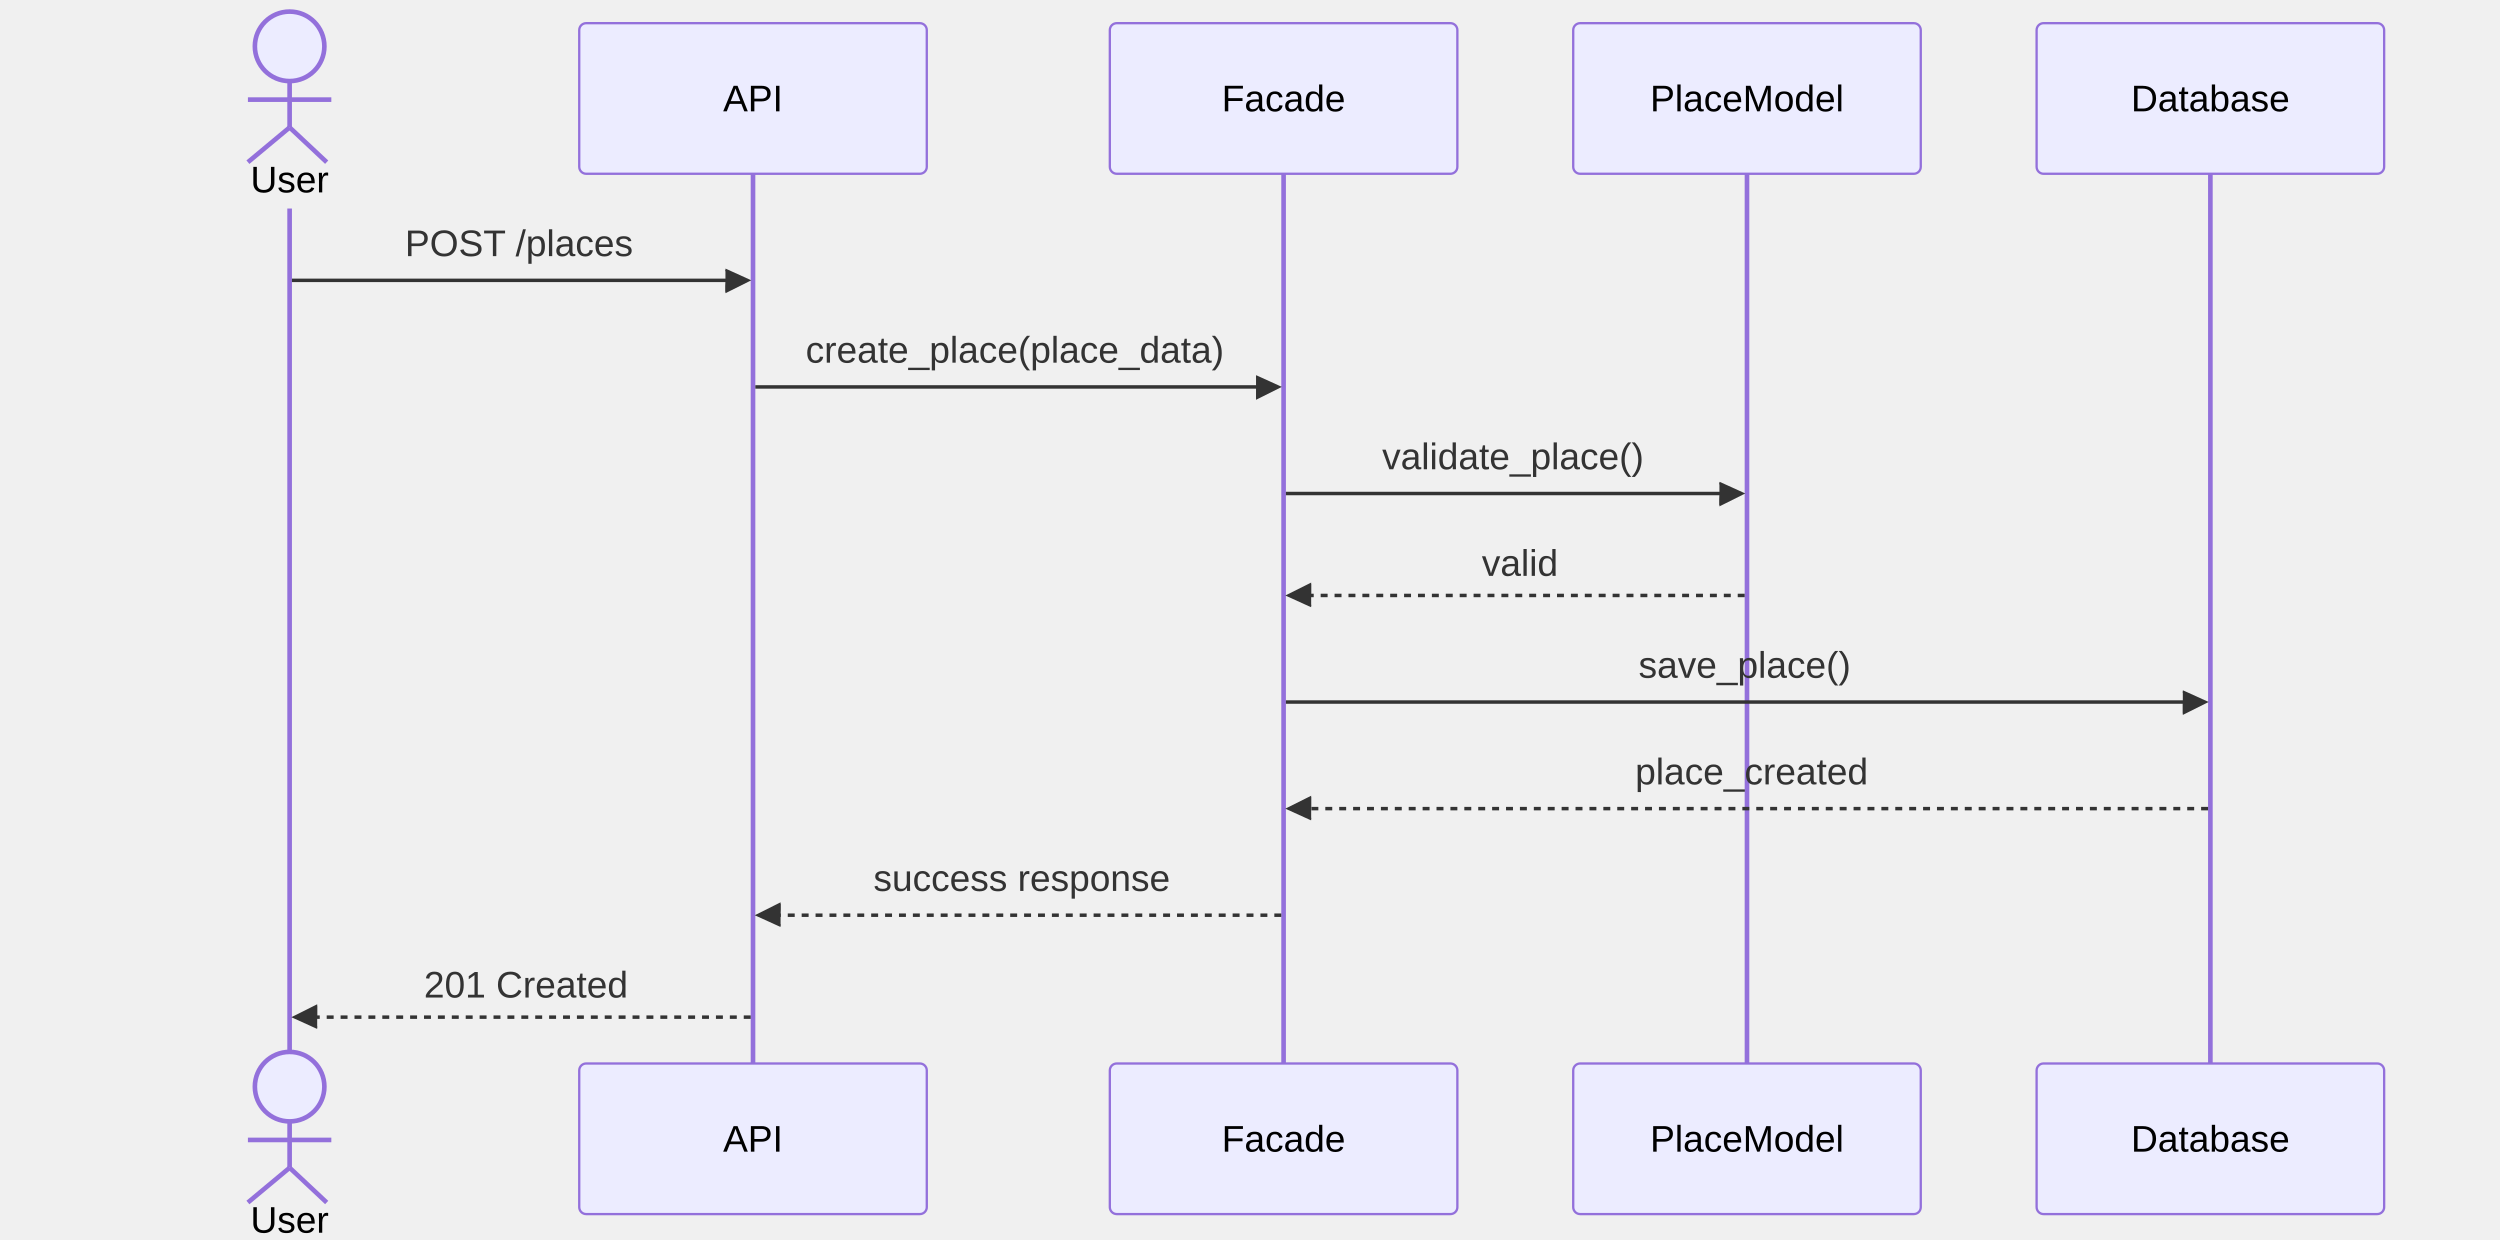
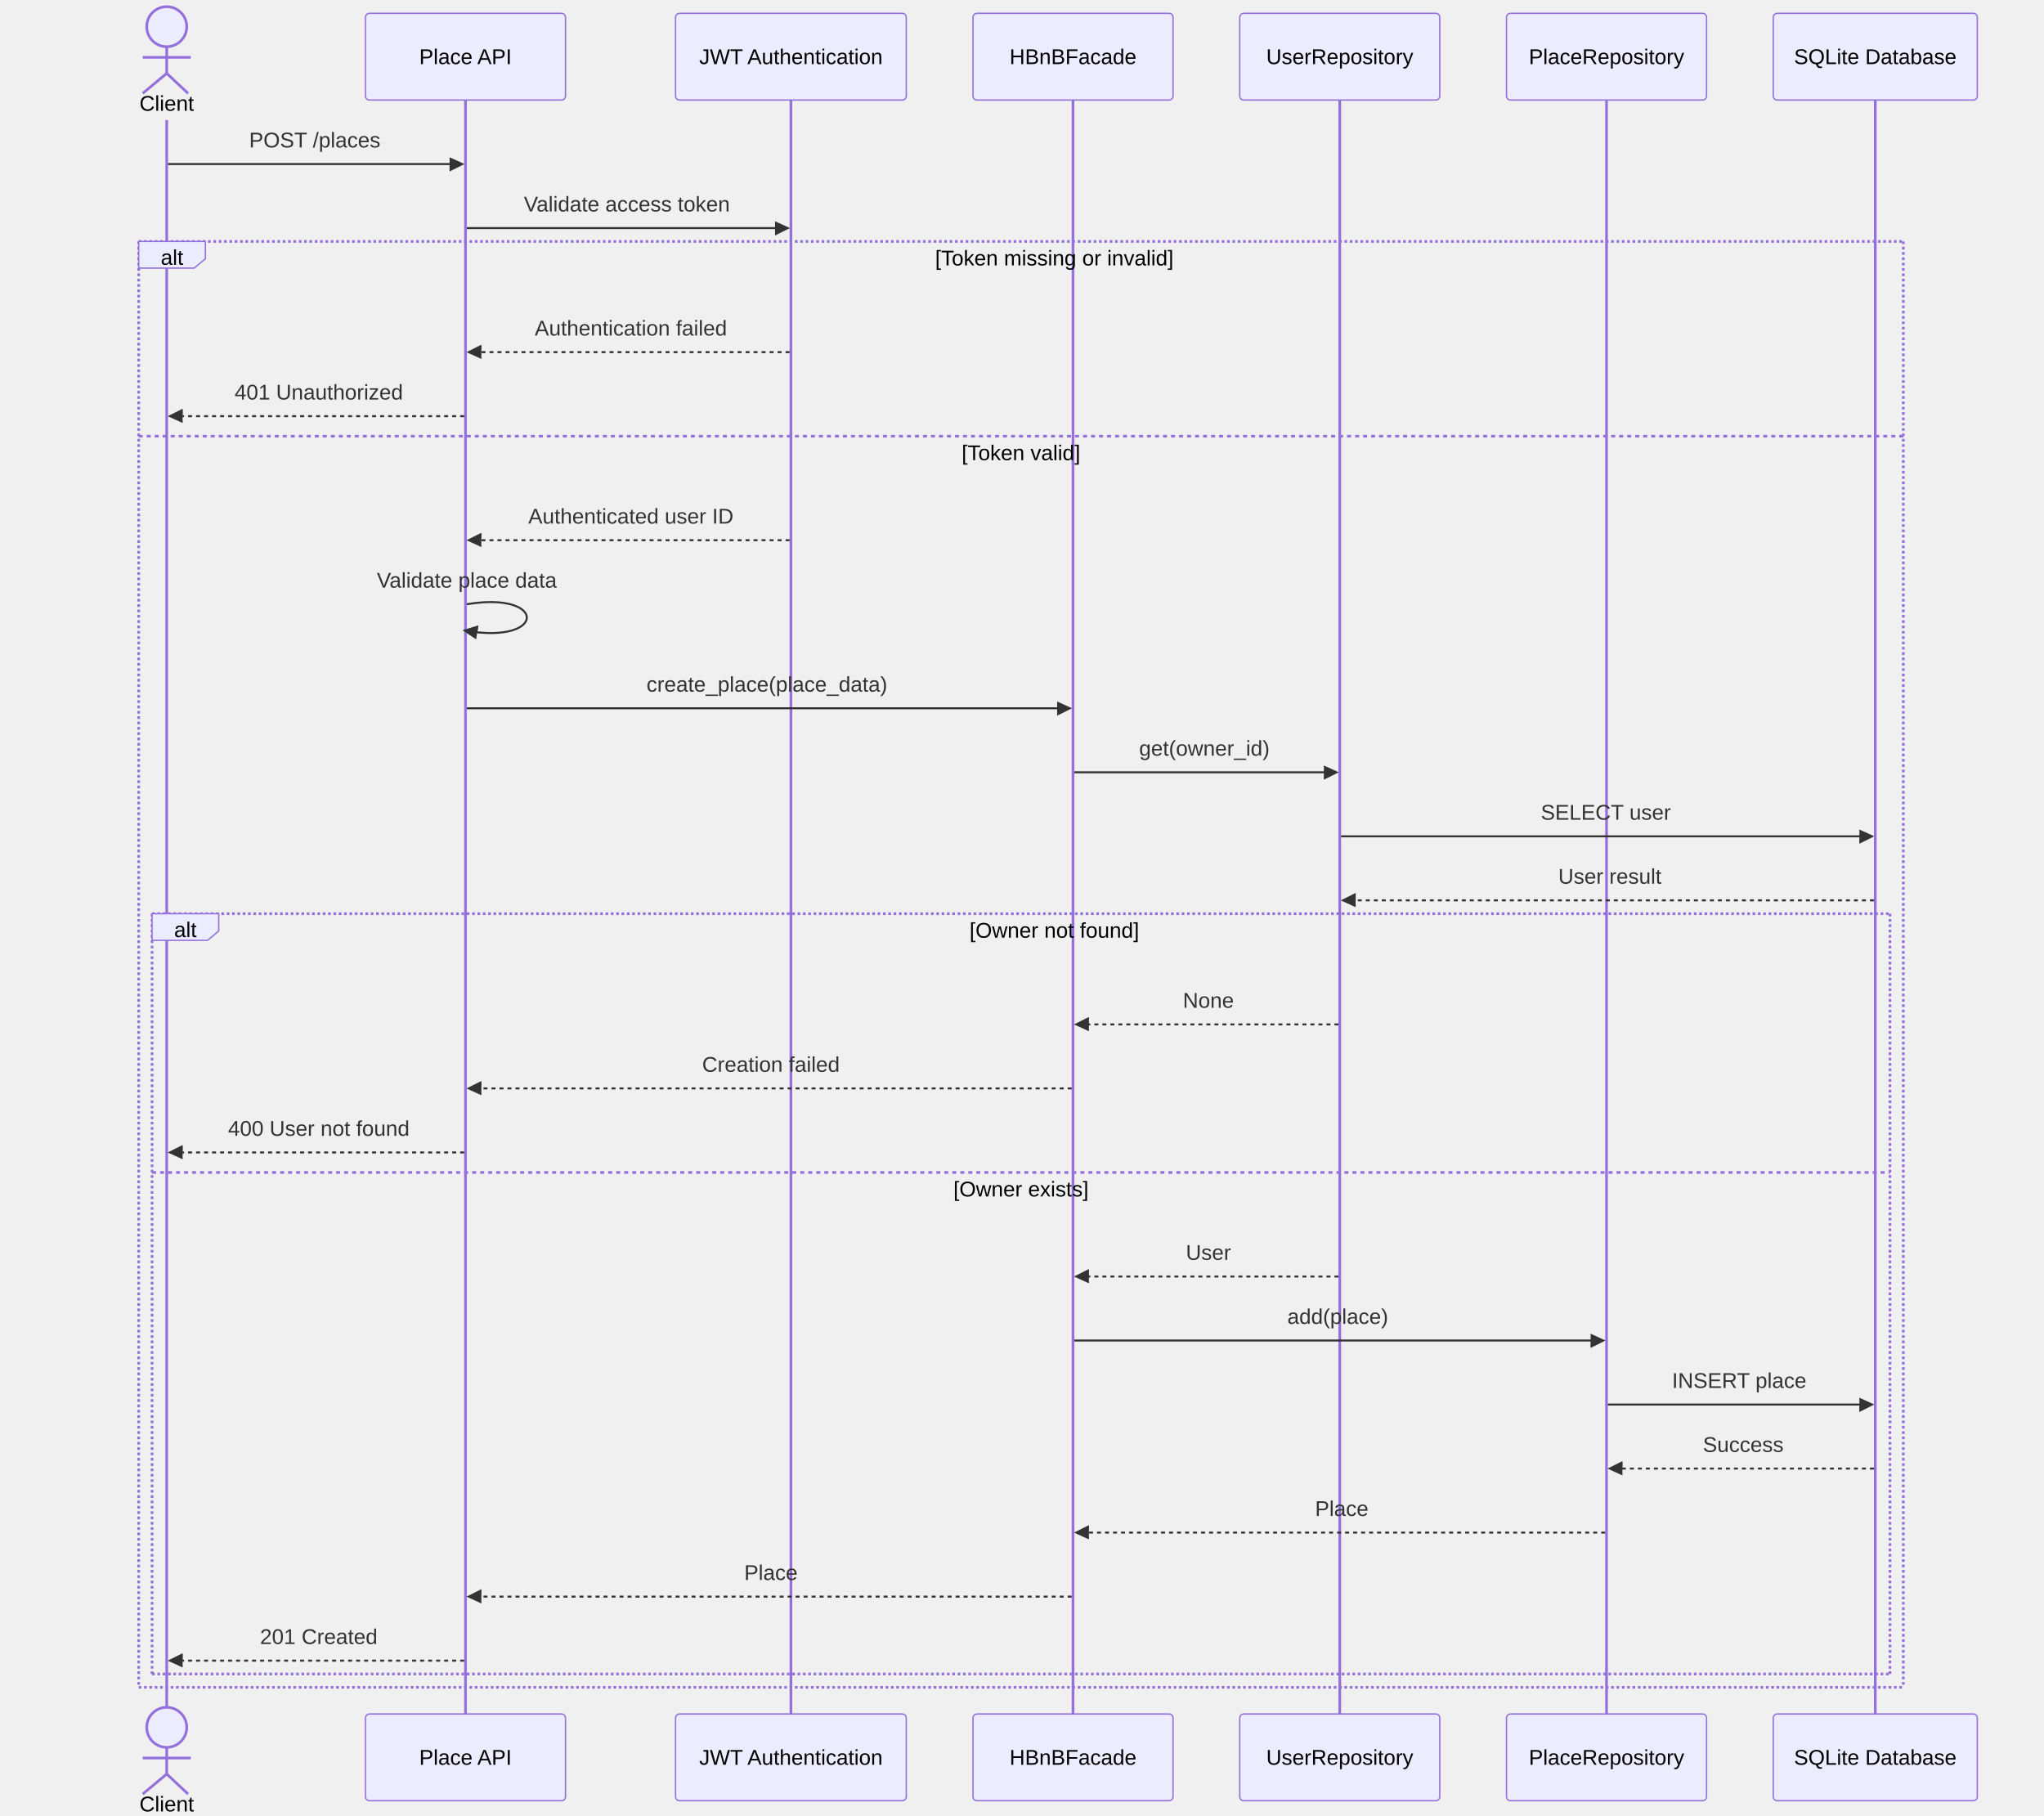
- <svg xmlns="http://www.w3.org/2000/svg" id="my-svg" width="100%" style="max-width: 1079px; background-color: white;" viewBox="-50 -10 1079 535" role="graphics-document document" aria-roledescription="sequence">
-   <g>
-     <rect x="829" y="449" fill="#eaeaea" stroke="#666" width="150" height="65" name="Database" rx="3" ry="3" class="actor actor-bottom" />
-     <text x="904" y="481.5" dominant-baseline="central" alignment-baseline="central" class="actor actor-box" style="text-anchor: middle; font-size: 16px; font-weight: 400;">
-       <tspan x="904" dy="0">Database</tspan>
-     </text>
-   </g>
-   <g>
-     <rect x="629" y="449" fill="#eaeaea" stroke="#666" width="150" height="65" name="PlaceModel" rx="3" ry="3" class="actor actor-bottom" />
-     <text x="704" y="481.5" dominant-baseline="central" alignment-baseline="central" class="actor actor-box" style="text-anchor: middle; font-size: 16px; font-weight: 400;">
-       <tspan x="704" dy="0">PlaceModel</tspan>
-     </text>
-   </g>
-   <g>
-     <rect x="429" y="449" fill="#eaeaea" stroke="#666" width="150" height="65" name="Facade" rx="3" ry="3" class="actor actor-bottom" />
-     <text x="504" y="481.5" dominant-baseline="central" alignment-baseline="central" class="actor actor-box" style="text-anchor: middle; font-size: 16px; font-weight: 400;">
-       <tspan x="504" dy="0">Facade</tspan>
-     </text>
-   </g>
-   <g>
-     <rect x="200" y="449" fill="#eaeaea" stroke="#666" width="150" height="65" name="API" rx="3" ry="3" class="actor actor-bottom" />
-     <text x="275" y="481.5" dominant-baseline="central" alignment-baseline="central" class="actor actor-box" style="text-anchor: middle; font-size: 16px; font-weight: 400;">
-       <tspan x="275" dy="0">API</tspan>
+ <svg xmlns="http://www.w3.org/2000/svg" id="my-svg" width="100%" style="max-width: 1532.5px; background-color: white;" viewBox="-50 -10 1532.5 1361" role="graphics-document document" aria-roledescription="sequence">
+   <g>
+     <rect x="1279.5" y="1275" fill="#eaeaea" stroke="#666" width="153" height="65" name="DB" rx="3" ry="3" class="actor actor-bottom" />
+     <text x="1356" y="1307.5" dominant-baseline="central" alignment-baseline="central" class="actor actor-box" style="text-anchor: middle; font-size: 16px; font-weight: 400;">
+       <tspan x="1356" dy="0">SQLite Database</tspan>
+     </text>
+   </g>
+   <g>
+     <rect x="1079.5" y="1275" fill="#eaeaea" stroke="#666" width="150" height="65" name="PlaceRepo" rx="3" ry="3" class="actor actor-bottom" />
+     <text x="1154.5" y="1307.5" dominant-baseline="central" alignment-baseline="central" class="actor actor-box" style="text-anchor: middle; font-size: 16px; font-weight: 400;">
+       <tspan x="1154.5" dy="0">PlaceRepository</tspan>
+     </text>
+   </g>
+   <g>
+     <rect x="879.5" y="1275" fill="#eaeaea" stroke="#666" width="150" height="65" name="UserRepo" rx="3" ry="3" class="actor actor-bottom" />
+     <text x="954.5" y="1307.5" dominant-baseline="central" alignment-baseline="central" class="actor actor-box" style="text-anchor: middle; font-size: 16px; font-weight: 400;">
+       <tspan x="954.5" dy="0">UserRepository</tspan>
+     </text>
+   </g>
+   <g>
+     <rect x="679.5" y="1275" fill="#eaeaea" stroke="#666" width="150" height="65" name="Facade" rx="3" ry="3" class="actor actor-bottom" />
+     <text x="754.5" y="1307.5" dominant-baseline="central" alignment-baseline="central" class="actor actor-box" style="text-anchor: middle; font-size: 16px; font-weight: 400;">
+       <tspan x="754.5" dy="0">HBnBFacade</tspan>
+     </text>
+   </g>
+   <g>
+     <rect x="456.5" y="1275" fill="#eaeaea" stroke="#666" width="173" height="65" name="JWT" rx="3" ry="3" class="actor actor-bottom" />
+     <text x="543" y="1307.5" dominant-baseline="central" alignment-baseline="central" class="actor actor-box" style="text-anchor: middle; font-size: 16px; font-weight: 400;">
+       <tspan x="543" dy="0">JWT Authentication</tspan>
+     </text>
+   </g>
+   <g>
+     <rect x="224" y="1275" fill="#eaeaea" stroke="#666" width="150" height="65" name="API" rx="3" ry="3" class="actor actor-bottom" />
+     <text x="299" y="1307.5" dominant-baseline="central" alignment-baseline="central" class="actor actor-box" style="text-anchor: middle; font-size: 16px; font-weight: 400;">
+       <tspan x="299" dy="0">Place API</tspan>
    </text>
  </g>
  <g />
  <g>
-     <line id="actor4" x1="904" y1="65" x2="904" y2="449" class="actor-line 200" stroke-width="0.5px" stroke="#999" name="Database" data-et="life-line" data-id="Database" />
-     <g id="root-4" data-et="participant" data-type="participant" data-id="Database">
-       <rect x="829" y="0" fill="#eaeaea" stroke="#666" width="150" height="65" name="Database" rx="3" ry="3" class="actor actor-top" />
-       <text x="904" y="32.5" dominant-baseline="central" alignment-baseline="central" class="actor actor-box" style="text-anchor: middle; font-size: 16px; font-weight: 400;">
-         <tspan x="904" dy="0">Database</tspan>
-       </text>
-     </g>
-   </g>
-   <g>
-     <line id="actor3" x1="704" y1="65" x2="704" y2="449" class="actor-line 200" stroke-width="0.5px" stroke="#999" name="PlaceModel" data-et="life-line" data-id="PlaceModel" />
-     <g id="root-3" data-et="participant" data-type="participant" data-id="PlaceModel">
-       <rect x="629" y="0" fill="#eaeaea" stroke="#666" width="150" height="65" name="PlaceModel" rx="3" ry="3" class="actor actor-top" />
-       <text x="704" y="32.5" dominant-baseline="central" alignment-baseline="central" class="actor actor-box" style="text-anchor: middle; font-size: 16px; font-weight: 400;">
-         <tspan x="704" dy="0">PlaceModel</tspan>
-       </text>
-     </g>
-   </g>
-   <g>
-     <line id="actor2" x1="504" y1="65" x2="504" y2="449" class="actor-line 200" stroke-width="0.5px" stroke="#999" name="Facade" data-et="life-line" data-id="Facade" />
-     <g id="root-2" data-et="participant" data-type="participant" data-id="Facade">
-       <rect x="429" y="0" fill="#eaeaea" stroke="#666" width="150" height="65" name="Facade" rx="3" ry="3" class="actor actor-top" />
-       <text x="504" y="32.5" dominant-baseline="central" alignment-baseline="central" class="actor actor-box" style="text-anchor: middle; font-size: 16px; font-weight: 400;">
-         <tspan x="504" dy="0">Facade</tspan>
-       </text>
-     </g>
-   </g>
-   <g>
-     <line id="actor1" x1="275" y1="65" x2="275" y2="449" class="actor-line 200" stroke-width="0.5px" stroke="#999" name="API" data-et="life-line" data-id="API" />
+     <line id="actor6" x1="1356" y1="65" x2="1356" y2="1275" class="actor-line 200" stroke-width="0.5px" stroke="#999" name="DB" data-et="life-line" data-id="DB" />
+     <g id="root-6" data-et="participant" data-type="participant" data-id="DB">
+       <rect x="1279.5" y="0" fill="#eaeaea" stroke="#666" width="153" height="65" name="DB" rx="3" ry="3" class="actor actor-top" />
+       <text x="1356" y="32.5" dominant-baseline="central" alignment-baseline="central" class="actor actor-box" style="text-anchor: middle; font-size: 16px; font-weight: 400;">
+         <tspan x="1356" dy="0">SQLite Database</tspan>
+       </text>
+     </g>
+   </g>
+   <g>
+     <line id="actor5" x1="1154.5" y1="65" x2="1154.5" y2="1275" class="actor-line 200" stroke-width="0.5px" stroke="#999" name="PlaceRepo" data-et="life-line" data-id="PlaceRepo" />
+     <g id="root-5" data-et="participant" data-type="participant" data-id="PlaceRepo">
+       <rect x="1079.5" y="0" fill="#eaeaea" stroke="#666" width="150" height="65" name="PlaceRepo" rx="3" ry="3" class="actor actor-top" />
+       <text x="1154.5" y="32.5" dominant-baseline="central" alignment-baseline="central" class="actor actor-box" style="text-anchor: middle; font-size: 16px; font-weight: 400;">
+         <tspan x="1154.5" dy="0">PlaceRepository</tspan>
+       </text>
+     </g>
+   </g>
+   <g>
+     <line id="actor4" x1="954.5" y1="65" x2="954.5" y2="1275" class="actor-line 200" stroke-width="0.5px" stroke="#999" name="UserRepo" data-et="life-line" data-id="UserRepo" />
+     <g id="root-4" data-et="participant" data-type="participant" data-id="UserRepo">
+       <rect x="879.5" y="0" fill="#eaeaea" stroke="#666" width="150" height="65" name="UserRepo" rx="3" ry="3" class="actor actor-top" />
+       <text x="954.5" y="32.5" dominant-baseline="central" alignment-baseline="central" class="actor actor-box" style="text-anchor: middle; font-size: 16px; font-weight: 400;">
+         <tspan x="954.5" dy="0">UserRepository</tspan>
+       </text>
+     </g>
+   </g>
+   <g>
+     <line id="actor3" x1="754.5" y1="65" x2="754.5" y2="1275" class="actor-line 200" stroke-width="0.5px" stroke="#999" name="Facade" data-et="life-line" data-id="Facade" />
+     <g id="root-3" data-et="participant" data-type="participant" data-id="Facade">
+       <rect x="679.5" y="0" fill="#eaeaea" stroke="#666" width="150" height="65" name="Facade" rx="3" ry="3" class="actor actor-top" />
+       <text x="754.5" y="32.5" dominant-baseline="central" alignment-baseline="central" class="actor actor-box" style="text-anchor: middle; font-size: 16px; font-weight: 400;">
+         <tspan x="754.5" dy="0">HBnBFacade</tspan>
+       </text>
+     </g>
+   </g>
+   <g>
+     <line id="actor2" x1="543" y1="65" x2="543" y2="1275" class="actor-line 200" stroke-width="0.5px" stroke="#999" name="JWT" data-et="life-line" data-id="JWT" />
+     <g id="root-2" data-et="participant" data-type="participant" data-id="JWT">
+       <rect x="456.5" y="0" fill="#eaeaea" stroke="#666" width="173" height="65" name="JWT" rx="3" ry="3" class="actor actor-top" />
+       <text x="543" y="32.5" dominant-baseline="central" alignment-baseline="central" class="actor actor-box" style="text-anchor: middle; font-size: 16px; font-weight: 400;">
+         <tspan x="543" dy="0">JWT Authentication</tspan>
+       </text>
+     </g>
+   </g>
+   <g>
+     <line id="actor1" x1="299" y1="65" x2="299" y2="1275" class="actor-line 200" stroke-width="0.5px" stroke="#999" name="API" data-et="life-line" data-id="API" />
    <g id="root-1" data-et="participant" data-type="participant" data-id="API">
-       <rect x="200" y="0" fill="#eaeaea" stroke="#666" width="150" height="65" name="API" rx="3" ry="3" class="actor actor-top" />
-       <text x="275" y="32.5" dominant-baseline="central" alignment-baseline="central" class="actor actor-box" style="text-anchor: middle; font-size: 16px; font-weight: 400;">
-         <tspan x="275" dy="0">API</tspan>
-       </text>
-     </g>
-   </g>
-   <g>
-     <line id="actor0" x1="75" y1="80" x2="75" y2="449" class="actor-line 200" stroke-width="0.5px" stroke="#999" name="User" data-et="life-line" data-id="User" />
+       <rect x="224" y="0" fill="#eaeaea" stroke="#666" width="150" height="65" name="API" rx="3" ry="3" class="actor actor-top" />
+       <text x="299" y="32.5" dominant-baseline="central" alignment-baseline="central" class="actor actor-box" style="text-anchor: middle; font-size: 16px; font-weight: 400;">
+         <tspan x="299" dy="0">Place API</tspan>
+       </text>
+     </g>
+   </g>
+   <g>
+     <line id="actor0" x1="75" y1="80" x2="75" y2="1275" class="actor-line 200" stroke-width="0.5px" stroke="#999" name="Client" data-et="life-line" data-id="Client" />
  </g>
  <style>#my-svg{font-family:"trebuchet ms",verdana,arial,sans-serif;font-size:16px;fill:#333;}@keyframes edge-animation-frame{from{stroke-dashoffset:0;}}@keyframes dash{to{stroke-dashoffset:0;}}#my-svg .edge-animation-slow{stroke-dasharray:9,5!important;stroke-dashoffset:900;animation:dash 50s linear infinite;stroke-linecap:round;}#my-svg .edge-animation-fast{stroke-dasharray:9,5!important;stroke-dashoffset:900;animation:dash 20s linear infinite;stroke-linecap:round;}#my-svg .error-icon{fill:#552222;}#my-svg .error-text{fill:#552222;stroke:#552222;}#my-svg .edge-thickness-normal{stroke-width:1px;}#my-svg .edge-thickness-thick{stroke-width:3.5px;}#my-svg .edge-pattern-solid{stroke-dasharray:0;}#my-svg .edge-thickness-invisible{stroke-width:0;fill:none;}#my-svg .edge-pattern-dashed{stroke-dasharray:3;}#my-svg .edge-pattern-dotted{stroke-dasharray:2;}#my-svg .marker{fill:#333333;stroke:#333333;}#my-svg .marker.cross{stroke:#333333;}#my-svg svg{font-family:"trebuchet ms",verdana,arial,sans-serif;font-size:16px;}#my-svg p{margin:0;}#my-svg .actor{stroke:#9370DB;fill:#ECECFF;stroke-width:1;}#my-svg rect.actor.outer-path[data-look="neo"]{filter:drop-shadow(1px 2px 2px rgba(185, 185, 185, 1));}#my-svg rect.note[data-look="neo"]{stroke:#aaaa33;fill:#fff5ad;filter:drop-shadow(1px 2px 2px rgba(185, 185, 185, 1));}#my-svg text.actor&gt;tspan{fill:black;stroke:none;}#my-svg .actor-line{stroke:#9370DB;}#my-svg .innerArc{stroke-width:1.5;stroke-dasharray:none;}#my-svg .messageLine0{stroke-width:1.5;stroke-dasharray:none;stroke:#333;}#my-svg .messageLine1{stroke-width:1.5;stroke-dasharray:2,2;stroke:#333;}#my-svg [id$="-arrowhead"] path{fill:#333;stroke:#333;}#my-svg .sequenceNumber{fill:white;}#my-svg [id$="-sequencenumber"]{fill:#333;}#my-svg [id$="-crosshead"] path{fill:#333;stroke:#333;}#my-svg .messageText{fill:#333;stroke:none;}#my-svg .labelBox{stroke:#9370DB;fill:#ECECFF;filter:none;}#my-svg .labelText,#my-svg .labelText&gt;tspan{fill:black;stroke:none;}#my-svg .loopText,#my-svg .loopText&gt;tspan{fill:black;stroke:none;}#my-svg .sectionTitle,#my-svg .sectionTitle&gt;tspan{fill:black;stroke:none;}#my-svg .loopLine{stroke-width:2px;stroke-dasharray:2,2;stroke:#9370DB;fill:#9370DB;}#my-svg .note{stroke:#aaaa33;fill:#fff5ad;}#my-svg .noteText,#my-svg .noteText&gt;tspan{fill:black;stroke:none;font-weight:normal;}#my-svg .activation0{fill:#f4f4f4;stroke:#666;}#my-svg .activation1{fill:#f4f4f4;stroke:#666;}#my-svg .activation2{fill:#f4f4f4;stroke:#666;}#my-svg .actorPopupMenu{position:absolute;}#my-svg .actorPopupMenuPanel{position:absolute;fill:#ECECFF;box-shadow:0px 8px 16px 0px rgba(0,0,0,0.2);filter:drop-shadow(3px 5px 2px rgb(0 0 0 / 0.4));}#my-svg .actor-man circle,#my-svg line{fill:#ECECFF;stroke-width:2px;}#my-svg g rect.rect{filter:drop-shadow(1px 2px 2px rgba(185, 185, 185, 1));stroke:#9370DB;}#my-svg .node .neo-node{stroke:#9370DB;}#my-svg [data-look="neo"].node rect,#my-svg [data-look="neo"].cluster rect,#my-svg [data-look="neo"].node polygon{stroke:#9370DB;filter:drop-shadow(1px 2px 2px rgba(185, 185, 185, 1));}#my-svg [data-look="neo"].node path{stroke:#9370DB;stroke-width:1px;}#my-svg [data-look="neo"].node .outer-path{filter:drop-shadow(1px 2px 2px rgba(185, 185, 185, 1));}#my-svg [data-look="neo"].node .neo-line path{stroke:#9370DB;filter:none;}#my-svg [data-look="neo"].node circle{stroke:#9370DB;filter:drop-shadow(1px 2px 2px rgba(185, 185, 185, 1));}#my-svg [data-look="neo"].node circle .state-start{fill:#000000;}#my-svg [data-look="neo"].icon-shape .icon{fill:#9370DB;filter:drop-shadow(1px 2px 2px rgba(185, 185, 185, 1));}#my-svg [data-look="neo"].icon-shape .icon-neo path{stroke:#9370DB;filter:drop-shadow(1px 2px 2px rgba(185, 185, 185, 1));}#my-svg :root{--mermaid-font-family:"trebuchet ms",verdana,arial,sans-serif;}</style>
  <g />
  <defs>
    <symbol id="my-svg-computer" width="24" height="24">
      <path transform="scale(.5)" d="M2 2v13h20v-13h-20zm18 11h-16v-9h16v9zm-10.228 6l.466-1h3.524l.467 1h-4.457zm14.228 3h-24l2-6h2.104l-1.33 4h18.45l-1.297-4h2.073l2 6zm-5-10h-14v-7h14v7z" />
    </symbol>
  </defs>
  <defs>
    <symbol id="my-svg-database" fill-rule="evenodd" clip-rule="evenodd">
      <path transform="scale(.5)" d="M12.258.001l.256.004.255.005.253.008.251.01.249.012.247.015.246.016.242.019.241.02.239.023.236.024.233.027.231.028.229.031.225.032.223.034.22.036.217.038.214.04.211.041.208.043.205.045.201.046.198.048.194.05.191.051.187.053.183.054.18.056.175.057.172.059.168.06.163.061.16.063.155.064.15.066.074.033.073.033.071.034.07.034.069.035.068.035.067.035.066.035.064.036.064.036.062.036.06.036.06.037.058.037.058.037.055.038.055.038.053.038.052.038.051.039.05.039.048.039.047.039.045.04.044.04.043.04.041.04.04.041.039.041.037.041.036.041.034.041.033.042.032.042.03.042.029.042.027.042.026.043.024.043.023.043.021.043.02.043.018.044.017.043.015.044.013.044.012.044.011.045.009.044.007.045.006.045.004.045.002.045.001.045v17l-.001.045-.002.045-.004.045-.006.045-.007.045-.009.044-.011.045-.012.044-.013.044-.015.044-.017.043-.018.044-.02.043-.021.043-.023.043-.024.043-.026.043-.027.042-.029.042-.03.042-.032.042-.033.042-.034.041-.036.041-.037.041-.039.041-.04.041-.041.04-.043.04-.044.04-.045.04-.047.039-.048.039-.05.039-.051.039-.052.038-.053.038-.055.038-.055.038-.058.037-.058.037-.06.037-.06.036-.062.036-.064.036-.064.036-.066.035-.067.035-.068.035-.069.035-.07.034-.071.034-.073.033-.074.033-.15.066-.155.064-.16.063-.163.061-.168.06-.172.059-.175.057-.18.056-.183.054-.187.053-.191.051-.194.05-.198.048-.201.046-.205.045-.208.043-.211.041-.214.04-.217.038-.22.036-.223.034-.225.032-.229.031-.231.028-.233.027-.236.024-.239.023-.241.02-.242.019-.246.016-.247.015-.249.012-.251.01-.253.008-.255.005-.256.004-.258.001-.258-.001-.256-.004-.255-.005-.253-.008-.251-.01-.249-.012-.247-.015-.245-.016-.243-.019-.241-.02-.238-.023-.236-.024-.234-.027-.231-.028-.228-.031-.226-.032-.223-.034-.22-.036-.217-.038-.214-.04-.211-.041-.208-.043-.204-.045-.201-.046-.198-.048-.195-.05-.19-.051-.187-.053-.184-.054-.179-.056-.176-.057-.172-.059-.167-.06-.164-.061-.159-.063-.155-.064-.151-.066-.074-.033-.072-.033-.072-.034-.07-.034-.069-.035-.068-.035-.067-.035-.066-.035-.064-.036-.063-.036-.062-.036-.061-.036-.06-.037-.058-.037-.057-.037-.056-.038-.055-.038-.053-.038-.052-.038-.051-.039-.049-.039-.049-.039-.046-.039-.046-.04-.044-.04-.043-.04-.041-.04-.04-.041-.039-.041-.037-.041-.036-.041-.034-.041-.033-.042-.032-.042-.03-.042-.029-.042-.027-.042-.026-.043-.024-.043-.023-.043-.021-.043-.02-.043-.018-.044-.017-.043-.015-.044-.013-.044-.012-.044-.011-.045-.009-.044-.007-.045-.006-.045-.004-.045-.002-.045-.001-.045v-17l.001-.045.002-.045.004-.045.006-.045.007-.045.009-.044.011-.045.012-.044.013-.044.015-.044.017-.043.018-.044.02-.043.021-.043.023-.043.024-.043.026-.043.027-.042.029-.042.03-.042.032-.042.033-.042.034-.041.036-.041.037-.041.039-.041.04-.041.041-.04.043-.04.044-.04.046-.04.046-.039.049-.039.049-.039.051-.039.052-.038.053-.038.055-.038.056-.038.057-.037.058-.037.06-.037.061-.036.062-.036.063-.036.064-.036.066-.035.067-.035.068-.035.069-.035.07-.034.072-.034.072-.033.074-.033.151-.066.155-.064.159-.063.164-.061.167-.06.172-.059.176-.057.179-.056.184-.054.187-.053.19-.051.195-.05.198-.048.201-.046.204-.045.208-.043.211-.041.214-.04.217-.038.22-.036.223-.034.226-.032.228-.031.231-.028.234-.027.236-.024.238-.023.241-.02.243-.019.245-.016.247-.015.249-.012.251-.01.253-.008.255-.005.256-.004.258-.001.258.001zm-9.258 20.499v.01l.001.021.003.021.004.022.005.021.006.022.007.022.009.023.01.022.011.023.012.023.013.023.015.023.016.024.017.023.018.024.019.024.021.024.022.025.023.024.024.025.052.049.056.05.061.051.066.051.07.051.075.051.079.052.084.052.088.052.092.052.097.052.102.051.105.052.11.052.114.051.119.051.123.051.127.05.131.05.135.05.139.048.144.049.147.047.152.047.155.047.16.045.163.045.167.043.171.043.176.041.178.041.183.039.187.039.19.037.194.035.197.035.202.033.204.031.209.03.212.029.216.027.219.025.222.024.226.021.23.02.233.018.236.016.24.015.243.012.246.01.249.008.253.005.256.004.259.001.26-.001.257-.004.254-.005.25-.008.247-.011.244-.012.241-.014.237-.016.233-.018.231-.021.226-.021.224-.024.22-.026.216-.027.212-.028.21-.031.205-.031.202-.034.198-.034.194-.036.191-.037.187-.039.183-.04.179-.04.175-.042.172-.043.168-.044.163-.045.16-.046.155-.046.152-.047.148-.048.143-.049.139-.049.136-.05.131-.05.126-.05.123-.051.118-.052.114-.051.11-.052.106-.052.101-.052.096-.052.092-.052.088-.053.083-.051.079-.052.074-.052.07-.051.065-.051.06-.051.056-.05.051-.05.023-.024.023-.025.021-.024.02-.024.019-.024.018-.024.017-.024.015-.023.014-.024.013-.023.012-.023.01-.023.01-.022.008-.022.006-.022.006-.022.004-.022.004-.021.001-.021.001-.021v-4.127l-.077.055-.08.053-.083.054-.085.053-.087.052-.09.052-.093.051-.095.05-.097.05-.1.049-.102.049-.105.048-.106.047-.109.047-.111.046-.114.045-.115.045-.118.044-.12.043-.122.042-.124.042-.126.041-.128.04-.13.04-.132.038-.134.038-.135.037-.138.037-.139.035-.142.035-.143.034-.144.033-.147.032-.148.031-.15.03-.151.03-.153.029-.154.027-.156.027-.158.026-.159.025-.161.024-.162.023-.163.022-.165.021-.166.02-.167.019-.169.018-.169.017-.171.016-.173.015-.173.014-.175.013-.175.012-.177.011-.178.01-.179.008-.179.008-.181.006-.182.005-.182.004-.184.003-.184.002h-.37l-.184-.002-.184-.003-.182-.004-.182-.005-.181-.006-.179-.008-.179-.008-.178-.01-.176-.011-.176-.012-.175-.013-.173-.014-.172-.015-.171-.016-.17-.017-.169-.018-.167-.019-.166-.02-.165-.021-.163-.022-.162-.023-.161-.024-.159-.025-.157-.026-.156-.027-.155-.027-.153-.029-.151-.03-.15-.03-.148-.031-.146-.032-.145-.033-.143-.034-.141-.035-.14-.035-.137-.037-.136-.037-.134-.038-.132-.038-.13-.04-.128-.04-.126-.041-.124-.042-.122-.042-.12-.044-.117-.043-.116-.045-.113-.045-.112-.046-.109-.047-.106-.047-.105-.048-.102-.049-.1-.049-.097-.05-.095-.05-.093-.052-.09-.051-.087-.052-.085-.053-.083-.054-.08-.054-.077-.054v4.127zm0-5.654v.011l.001.021.003.021.004.021.005.022.006.022.007.022.009.022.01.022.011.023.012.023.013.023.015.024.016.023.017.024.018.024.019.024.021.024.022.024.023.025.024.024.052.05.056.05.061.05.066.051.07.051.075.052.079.051.084.052.088.052.092.052.097.052.102.052.105.052.11.051.114.051.119.052.123.05.127.051.131.05.135.049.139.049.144.048.147.048.152.047.155.046.16.045.163.045.167.044.171.042.176.042.178.04.183.04.187.038.19.037.194.036.197.034.202.033.204.032.209.03.212.028.216.027.219.025.222.024.226.022.23.02.233.018.236.016.24.014.243.012.246.01.249.008.253.006.256.003.259.001.26-.001.257-.003.254-.006.25-.008.247-.01.244-.012.241-.015.237-.016.233-.018.231-.02.226-.022.224-.024.22-.025.216-.027.212-.029.21-.03.205-.032.202-.033.198-.035.194-.036.191-.037.187-.039.183-.039.179-.041.175-.042.172-.043.168-.044.163-.045.16-.045.155-.047.152-.047.148-.048.143-.048.139-.05.136-.049.131-.05.126-.051.123-.051.118-.051.114-.052.11-.052.106-.052.101-.052.096-.052.092-.052.088-.052.083-.052.079-.052.074-.051.07-.052.065-.051.06-.05.056-.051.051-.049.023-.025.023-.024.021-.025.02-.024.019-.024.018-.024.017-.024.015-.023.014-.023.013-.024.012-.022.01-.023.01-.023.008-.022.006-.022.006-.022.004-.021.004-.022.001-.021.001-.021v-4.139l-.077.054-.08.054-.083.054-.085.052-.087.053-.09.051-.093.051-.095.051-.097.05-.1.049-.102.049-.105.048-.106.047-.109.047-.111.046-.114.045-.115.044-.118.044-.12.044-.122.042-.124.042-.126.041-.128.04-.13.039-.132.039-.134.038-.135.037-.138.036-.139.036-.142.035-.143.033-.144.033-.147.033-.148.031-.15.03-.151.03-.153.028-.154.028-.156.027-.158.026-.159.025-.161.024-.162.023-.163.022-.165.021-.166.02-.167.019-.169.018-.169.017-.171.016-.173.015-.173.014-.175.013-.175.012-.177.011-.178.009-.179.009-.179.007-.181.007-.182.005-.182.004-.184.003-.184.002h-.37l-.184-.002-.184-.003-.182-.004-.182-.005-.181-.007-.179-.007-.179-.009-.178-.009-.176-.011-.176-.012-.175-.013-.173-.014-.172-.015-.171-.016-.17-.017-.169-.018-.167-.019-.166-.02-.165-.021-.163-.022-.162-.023-.161-.024-.159-.025-.157-.026-.156-.027-.155-.028-.153-.028-.151-.03-.15-.03-.148-.031-.146-.033-.145-.033-.143-.033-.141-.035-.14-.036-.137-.036-.136-.037-.134-.038-.132-.039-.13-.039-.128-.04-.126-.041-.124-.042-.122-.043-.12-.043-.117-.044-.116-.044-.113-.046-.112-.046-.109-.046-.106-.047-.105-.048-.102-.049-.1-.049-.097-.05-.095-.051-.093-.051-.09-.051-.087-.053-.085-.052-.083-.054-.08-.054-.077-.054v4.139zm0-5.666v.011l.001.02.003.022.004.021.005.022.006.021.007.022.009.023.01.022.011.023.012.023.013.023.015.023.016.024.017.024.018.023.019.024.021.025.022.024.023.024.024.025.052.05.056.05.061.05.066.051.07.051.075.052.079.051.084.052.088.052.092.052.097.052.102.052.105.051.11.052.114.051.119.051.123.051.127.05.131.05.135.05.139.049.144.048.147.048.152.047.155.046.16.045.163.045.167.043.171.043.176.042.178.04.183.04.187.038.19.037.194.036.197.034.202.033.204.032.209.03.212.028.216.027.219.025.222.024.226.021.23.02.233.018.236.017.24.014.243.012.246.01.249.008.253.006.256.003.259.001.26-.001.257-.003.254-.006.25-.008.247-.01.244-.013.241-.014.237-.016.233-.018.231-.02.226-.022.224-.024.22-.025.216-.027.212-.029.21-.03.205-.032.202-.033.198-.035.194-.036.191-.037.187-.039.183-.039.179-.041.175-.042.172-.043.168-.044.163-.045.16-.045.155-.047.152-.047.148-.048.143-.049.139-.049.136-.049.131-.051.126-.05.123-.051.118-.052.114-.051.11-.052.106-.052.101-.052.096-.052.092-.052.088-.052.083-.052.079-.052.074-.052.07-.051.065-.051.06-.051.056-.05.051-.049.023-.025.023-.025.021-.024.02-.024.019-.024.018-.024.017-.024.015-.023.014-.024.013-.023.012-.023.01-.022.01-.023.008-.022.006-.022.006-.022.004-.022.004-.021.001-.021.001-.021v-4.153l-.077.054-.08.054-.083.053-.085.053-.087.053-.09.051-.093.051-.095.051-.097.05-.1.049-.102.048-.105.048-.106.048-.109.046-.111.046-.114.046-.115.044-.118.044-.12.043-.122.043-.124.042-.126.041-.128.04-.13.039-.132.039-.134.038-.135.037-.138.036-.139.036-.142.034-.143.034-.144.033-.147.032-.148.032-.15.03-.151.03-.153.028-.154.028-.156.027-.158.026-.159.024-.161.024-.162.023-.163.023-.165.021-.166.02-.167.019-.169.018-.169.017-.171.016-.173.015-.173.014-.175.013-.175.012-.177.01-.178.01-.179.009-.179.007-.181.006-.182.006-.182.004-.184.003-.184.001-.185.001-.185-.001-.184-.001-.184-.003-.182-.004-.182-.006-.181-.006-.179-.007-.179-.009-.178-.01-.176-.01-.176-.012-.175-.013-.173-.014-.172-.015-.171-.016-.17-.017-.169-.018-.167-.019-.166-.02-.165-.021-.163-.023-.162-.023-.161-.024-.159-.024-.157-.026-.156-.027-.155-.028-.153-.028-.151-.03-.15-.03-.148-.032-.146-.032-.145-.033-.143-.034-.141-.034-.14-.036-.137-.036-.136-.037-.134-.038-.132-.039-.13-.039-.128-.041-.126-.041-.124-.041-.122-.043-.12-.043-.117-.044-.116-.044-.113-.046-.112-.046-.109-.046-.106-.048-.105-.048-.102-.048-.1-.05-.097-.049-.095-.051-.093-.051-.09-.052-.087-.052-.085-.053-.083-.053-.08-.054-.077-.054v4.153zm8.74-8.179l-.257.004-.254.005-.25.008-.247.011-.244.012-.241.014-.237.016-.233.018-.231.021-.226.022-.224.023-.22.026-.216.027-.212.028-.21.031-.205.032-.202.033-.198.034-.194.036-.191.038-.187.038-.183.04-.179.041-.175.042-.172.043-.168.043-.163.045-.16.046-.155.046-.152.048-.148.048-.143.048-.139.049-.136.05-.131.05-.126.051-.123.051-.118.051-.114.052-.11.052-.106.052-.101.052-.096.052-.092.052-.088.052-.083.052-.079.052-.074.051-.07.052-.065.051-.06.05-.056.05-.051.05-.023.025-.023.024-.021.024-.02.025-.019.024-.018.024-.017.023-.015.024-.014.023-.013.023-.012.023-.01.023-.01.022-.008.022-.006.023-.006.021-.004.022-.004.021-.001.021-.001.021.001.021.001.021.004.021.004.022.006.021.006.023.008.022.01.022.01.023.012.023.013.023.014.023.015.024.017.023.018.024.019.024.02.025.021.024.023.024.023.025.051.05.056.05.06.05.065.051.07.052.074.051.079.052.083.052.088.052.092.052.096.052.101.052.106.052.11.052.114.052.118.051.123.051.126.051.131.05.136.05.139.049.143.048.148.048.152.048.155.046.16.046.163.045.168.043.172.043.175.042.179.041.183.04.187.038.191.038.194.036.198.034.202.033.205.032.21.031.212.028.216.027.22.026.224.023.226.022.231.021.233.018.237.016.241.014.244.012.247.011.25.008.254.005.257.004.26.001.26-.001.257-.004.254-.005.25-.008.247-.011.244-.012.241-.014.237-.016.233-.018.231-.021.226-.022.224-.023.22-.026.216-.027.212-.028.21-.031.205-.032.202-.033.198-.034.194-.036.191-.038.187-.038.183-.04.179-.041.175-.042.172-.043.168-.043.163-.045.16-.046.155-.046.152-.048.148-.048.143-.048.139-.049.136-.05.131-.05.126-.051.123-.051.118-.051.114-.052.11-.052.106-.052.101-.052.096-.052.092-.052.088-.052.083-.052.079-.052.074-.051.07-.052.065-.051.06-.05.056-.05.051-.05.023-.025.023-.024.021-.024.02-.025.019-.024.018-.024.017-.023.015-.024.014-.023.013-.023.012-.023.01-.023.01-.022.008-.022.006-.023.006-.021.004-.022.004-.021.001-.021.001-.021-.001-.021-.001-.021-.004-.021-.004-.022-.006-.021-.006-.023-.008-.022-.01-.022-.01-.023-.012-.023-.013-.023-.014-.023-.015-.024-.017-.023-.018-.024-.019-.024-.02-.025-.021-.024-.023-.024-.023-.025-.051-.05-.056-.05-.06-.05-.065-.051-.07-.052-.074-.051-.079-.052-.083-.052-.088-.052-.092-.052-.096-.052-.101-.052-.106-.052-.11-.052-.114-.052-.118-.051-.123-.051-.126-.051-.131-.05-.136-.05-.139-.049-.143-.048-.148-.048-.152-.048-.155-.046-.16-.046-.163-.045-.168-.043-.172-.043-.175-.042-.179-.041-.183-.04-.187-.038-.191-.038-.194-.036-.198-.034-.202-.033-.205-.032-.21-.031-.212-.028-.216-.027-.22-.026-.224-.023-.226-.022-.231-.021-.233-.018-.237-.016-.241-.014-.244-.012-.247-.011-.25-.008-.254-.005-.257-.004-.26-.001-.26.001z" />
    </symbol>
  </defs>
  <defs>
    <symbol id="my-svg-clock" width="24" height="24">
      <path transform="scale(.5)" d="M12 2c5.514 0 10 4.486 10 10s-4.486 10-10 10-10-4.486-10-10 4.486-10 10-10zm0-2c-6.627 0-12 5.373-12 12s5.373 12 12 12 12-5.373 12-12-5.373-12-12-12zm5.848 12.459c.202.038.202.333.001.372-1.907.361-6.045 1.111-6.547 1.111-.719 0-1.301-.582-1.301-1.301 0-.512.77-5.447 1.125-7.445.034-.192.312-.181.343.014l.985 6.238 5.394 1.011z" />
    </symbol>
  </defs>
  <defs>
    <marker id="my-svg-arrowhead" refX="7.9" refY="5" markerUnits="userSpaceOnUse" markerWidth="12" markerHeight="12" orient="auto-start-reverse">
      <path d="M -1 0 L 10 5 L 0 10 z" />
    </marker>
  </defs>
  <defs>
    <marker id="my-svg-crosshead" markerWidth="15" markerHeight="8" orient="auto" refX="4" refY="4.5">
      <path fill="none" stroke="#000000" stroke-width="1pt" d="M 1,2 L 6,7 M 6,2 L 1,7" style="stroke-dasharray: 0, 0;" />
    </marker>
  </defs>
  <defs>
    <marker id="my-svg-filled-head" refX="15.5" refY="7" markerWidth="20" markerHeight="28" orient="auto">
      <path d="M 18,7 L9,13 L14,7 L9,1 Z" />
    </marker>
  </defs>
  <defs>
    <marker id="my-svg-sequencenumber" refX="15" refY="15" markerWidth="60" markerHeight="40" orient="auto">
      <circle cx="15" cy="15" r="6" />
    </marker>
  </defs>
  <defs>
    <marker id="my-svg-solidTopArrowHead" refX="7.9" refY="7.25" markerUnits="userSpaceOnUse" markerWidth="12" markerHeight="12" orient="auto-start-reverse">
      <path d="M 0 0 L 10 8 L 0 8 z" />
    </marker>
  </defs>
  <defs>
    <marker id="my-svg-solidBottomArrowHead" refX="7.9" refY="0.75" markerUnits="userSpaceOnUse" markerWidth="12" markerHeight="12" orient="auto-start-reverse">
      <path d="M 0 0 L 10 0 L 0 8 z" />
    </marker>
  </defs>
  <defs>
    <marker id="my-svg-stickTopArrowHead" refX="7.5" refY="7" markerUnits="userSpaceOnUse" markerWidth="12" markerHeight="12" orient="auto-start-reverse">
      <path d="M 0 0 L 7 7" stroke="black" stroke-width="1.5" fill="none" />
    </marker>
  </defs>
  <defs>
    <marker id="my-svg-stickBottomArrowHead" refX="7.5" refY="0" markerUnits="userSpaceOnUse" markerWidth="12" markerHeight="12" orient="auto-start-reverse">
      <path d="M 0 7 L 7 0" stroke="black" stroke-width="1.5" fill="none" />
    </marker>
  </defs>
-   <g class="actor-man actor-top" name="User" data-et="participant" data-type="actor" data-id="User" style="stroke: rgb(147, 112, 219);">
+   <g data-et="control-structure" data-id="i24">
+     <line x1="64" y1="675" x2="1367" y2="675" class="loopLine" />
+     <line x1="1367" y1="675" x2="1367" y2="1245" class="loopLine" />
+     <line x1="64" y1="1245" x2="1367" y2="1245" class="loopLine" />
+     <line x1="64" y1="675" x2="64" y2="1245" class="loopLine" />
+     <line x1="64" y1="869" x2="1367" y2="869" class="loopLine" style="stroke-dasharray: 3, 3;" />
+     <polygon points="64,675 114,675 114,688 105.6,695 64,695" class="labelBox" />
+     <text x="89" y="688" text-anchor="middle" dominant-baseline="middle" alignment-baseline="middle" class="labelText" style="font-size: 16px; font-weight: 400;">alt</text>
+     <text x="740.5" y="693" text-anchor="middle" class="loopText" style="font-size: 16px; font-weight: 400;">
+       <tspan x="740.5">[Owner not found]</tspan>
+     </text>
+     <text x="715.5" y="887" text-anchor="middle" class="sectionTitle" style="font-size: 16px; font-weight: 400;">[Owner exists]</text>
+   </g>
+   <g data-et="control-structure" data-id="i25">
+     <line x1="54" y1="171" x2="1377" y2="171" class="loopLine" />
+     <line x1="1377" y1="171" x2="1377" y2="1255" class="loopLine" />
+     <line x1="54" y1="1255" x2="1377" y2="1255" class="loopLine" />
+     <line x1="54" y1="171" x2="54" y2="1255" class="loopLine" />
+     <line x1="54" y1="317" x2="1377" y2="317" class="loopLine" style="stroke-dasharray: 3, 3;" />
+     <polygon points="54,171 104,171 104,184 95.6,191 54,191" class="labelBox" />
+     <text x="79" y="184" text-anchor="middle" dominant-baseline="middle" alignment-baseline="middle" class="labelText" style="font-size: 16px; font-weight: 400;">alt</text>
+     <text x="740.5" y="189" text-anchor="middle" class="loopText" style="font-size: 16px; font-weight: 400;">
+       <tspan x="740.5">[Token missing or invalid]</tspan>
+     </text>
+     <text x="715.5" y="335" text-anchor="middle" class="sectionTitle" style="font-size: 16px; font-weight: 400;">[Token valid]</text>
+   </g>
+   <g class="actor-man actor-top" name="Client" data-et="participant" data-type="actor" data-id="Client" style="stroke: rgb(147, 112, 219);">
    <line id="actor-man-torso0" x1="75" y1="25" x2="75" y2="45" />
    <line id="actor-man-arms0" x1="57" y1="33" x2="93" y2="33" />
    <line x1="57" y1="60" x2="75" y2="45" />
    <line x1="75" y1="45" x2="91" y2="60" />
    <circle cx="75" cy="10" r="15" width="150" height="65" />
    <text x="75" y="67.5" dominant-baseline="central" alignment-baseline="central" class="actor actor-man" style="text-anchor: middle; font-size: 16px; font-weight: 400;">
-       <tspan x="75" dy="0">User</tspan>
-     </text>
-   </g>
-   <text x="174" y="80" text-anchor="middle" dominant-baseline="middle" alignment-baseline="middle" class="messageText" dy="1em" style="font-size: 16px; font-weight: 400;">POST /places</text>
-   <line x1="76" y1="111" x2="271" y2="111" class="messageLine0" data-et="message" data-id="i0" data-from="User" data-to="API" stroke-width="2" stroke="none" marker-end="url(#my-svg-arrowhead)" style="fill: none;" />
-   <text x="388" y="126" text-anchor="middle" dominant-baseline="middle" alignment-baseline="middle" class="messageText" dy="1em" style="font-size: 16px; font-weight: 400;">create_place(place_data)</text>
-   <line x1="276" y1="157" x2="500" y2="157" class="messageLine0" data-et="message" data-id="i1" data-from="API" data-to="Facade" stroke-width="2" stroke="none" marker-end="url(#my-svg-arrowhead)" style="fill: none;" />
-   <text x="603" y="172" text-anchor="middle" dominant-baseline="middle" alignment-baseline="middle" class="messageText" dy="1em" style="font-size: 16px; font-weight: 400;">validate_place()</text>
-   <line x1="505" y1="203" x2="700" y2="203" class="messageLine0" data-et="message" data-id="i2" data-from="Facade" data-to="PlaceModel" stroke-width="2" stroke="none" marker-end="url(#my-svg-arrowhead)" style="fill: none;" />
-   <text x="606" y="218" text-anchor="middle" dominant-baseline="middle" alignment-baseline="middle" class="messageText" dy="1em" style="font-size: 16px; font-weight: 400;">valid</text>
-   <line x1="703" y1="247" x2="508" y2="247" class="messageLine1" data-et="message" data-id="i3" data-from="PlaceModel" data-to="Facade" stroke-width="2" stroke="none" marker-end="url(#my-svg-arrowhead)" style="stroke-dasharray: 3, 3; fill: none;" />
-   <text x="703" y="262" text-anchor="middle" dominant-baseline="middle" alignment-baseline="middle" class="messageText" dy="1em" style="font-size: 16px; font-weight: 400;">save_place()</text>
-   <line x1="505" y1="293" x2="900" y2="293" class="messageLine0" data-et="message" data-id="i4" data-from="Facade" data-to="Database" stroke-width="2" stroke="none" marker-end="url(#my-svg-arrowhead)" style="fill: none;" />
-   <text x="706" y="308" text-anchor="middle" dominant-baseline="middle" alignment-baseline="middle" class="messageText" dy="1em" style="font-size: 16px; font-weight: 400;">place_created</text>
-   <line x1="903" y1="339" x2="508" y2="339" class="messageLine1" data-et="message" data-id="i5" data-from="Database" data-to="Facade" stroke-width="2" stroke="none" marker-end="url(#my-svg-arrowhead)" style="stroke-dasharray: 3, 3; fill: none;" />
-   <text x="391" y="354" text-anchor="middle" dominant-baseline="middle" alignment-baseline="middle" class="messageText" dy="1em" style="font-size: 16px; font-weight: 400;">success response</text>
-   <line x1="503" y1="385" x2="279" y2="385" class="messageLine1" data-et="message" data-id="i6" data-from="Facade" data-to="API" stroke-width="2" stroke="none" marker-end="url(#my-svg-arrowhead)" style="stroke-dasharray: 3, 3; fill: none;" />
-   <text x="177" y="400" text-anchor="middle" dominant-baseline="middle" alignment-baseline="middle" class="messageText" dy="1em" style="font-size: 16px; font-weight: 400;">201 Created</text>
-   <line x1="274" y1="429" x2="79" y2="429" class="messageLine1" data-et="message" data-id="i7" data-from="API" data-to="User" stroke-width="2" stroke="none" marker-end="url(#my-svg-arrowhead)" style="stroke-dasharray: 3, 3; fill: none;" />
-   <g class="actor-man actor-bottom" name="User" style="stroke: rgb(147, 112, 219);">
-     <line id="actor-man-torso4" x1="75" y1="474" x2="75" y2="494" />
-     <line id="actor-man-arms4" x1="57" y1="482" x2="93" y2="482" />
-     <line x1="57" y1="509" x2="75" y2="494" />
-     <line x1="75" y1="494" x2="91" y2="509" />
-     <circle cx="75" cy="459" r="15" width="150" height="65" />
-     <text x="75" y="516.5" dominant-baseline="central" alignment-baseline="central" class="actor actor-man" style="text-anchor: middle; font-size: 16px; font-weight: 400;">
-       <tspan x="75" dy="0">User</tspan>
+       <tspan x="75" dy="0">Client</tspan>
+     </text>
+   </g>
+   <text x="186" y="80" text-anchor="middle" dominant-baseline="middle" alignment-baseline="middle" class="messageText" dy="1em" style="font-size: 16px; font-weight: 400;">POST /places</text>
+   <line x1="76" y1="113" x2="295" y2="113" class="messageLine0" data-et="message" data-id="i0" data-from="Client" data-to="API" stroke-width="2" stroke="none" marker-end="url(#my-svg-arrowhead)" style="fill: none;" />
+   <text x="420" y="128" text-anchor="middle" dominant-baseline="middle" alignment-baseline="middle" class="messageText" dy="1em" style="font-size: 16px; font-weight: 400;">Validate access token</text>
+   <line x1="300" y1="161" x2="539" y2="161" class="messageLine0" data-et="message" data-id="i1" data-from="API" data-to="JWT" stroke-width="2" stroke="none" marker-end="url(#my-svg-arrowhead)" style="fill: none;" />
+   <text x="423" y="221" text-anchor="middle" dominant-baseline="middle" alignment-baseline="middle" class="messageText" dy="1em" style="font-size: 16px; font-weight: 400;">Authentication failed</text>
+   <line x1="542" y1="254" x2="303" y2="254" class="messageLine1" data-et="message" data-id="i3" data-from="JWT" data-to="API" stroke-width="2" stroke="none" marker-end="url(#my-svg-arrowhead)" style="stroke-dasharray: 3, 3; fill: none;" />
+   <text x="189" y="269" text-anchor="middle" dominant-baseline="middle" alignment-baseline="middle" class="messageText" dy="1em" style="font-size: 16px; font-weight: 400;">401 Unauthorized</text>
+   <line x1="298" y1="302" x2="79" y2="302" class="messageLine1" data-et="message" data-id="i4" data-from="API" data-to="Client" stroke-width="2" stroke="none" marker-end="url(#my-svg-arrowhead)" style="stroke-dasharray: 3, 3; fill: none;" />
+   <text x="423" y="362" text-anchor="middle" dominant-baseline="middle" alignment-baseline="middle" class="messageText" dy="1em" style="font-size: 16px; font-weight: 400;">Authenticated user ID</text>
+   <line x1="542" y1="395" x2="303" y2="395" class="messageLine1" data-et="message" data-id="i6" data-from="JWT" data-to="API" stroke-width="2" stroke="none" marker-end="url(#my-svg-arrowhead)" style="stroke-dasharray: 3, 3; fill: none;" />
+   <text x="300" y="410" text-anchor="middle" dominant-baseline="middle" alignment-baseline="middle" class="messageText" dy="1em" style="font-size: 16px; font-weight: 400;">Validate place data</text>
+   <path d="M 300,443 C 360,433 360,473 300,463" class="messageLine0" data-et="message" data-id="i7" data-from="API" data-to="API" stroke-width="2" stroke="none" marker-end="url(#my-svg-arrowhead)" style="fill: none;" />
+   <text x="525" y="488" text-anchor="middle" dominant-baseline="middle" alignment-baseline="middle" class="messageText" dy="1em" style="font-size: 16px; font-weight: 400;">create_place(place_data)</text>
+   <line x1="300" y1="521" x2="750.5" y2="521" class="messageLine0" data-et="message" data-id="i8" data-from="API" data-to="Facade" stroke-width="2" stroke="none" marker-end="url(#my-svg-arrowhead)" style="fill: none;" />
+   <text x="853" y="536" text-anchor="middle" dominant-baseline="middle" alignment-baseline="middle" class="messageText" dy="1em" style="font-size: 16px; font-weight: 400;">get(owner_id)</text>
+   <line x1="755.5" y1="569" x2="950.5" y2="569" class="messageLine0" data-et="message" data-id="i9" data-from="Facade" data-to="UserRepo" stroke-width="2" stroke="none" marker-end="url(#my-svg-arrowhead)" style="fill: none;" />
+   <text x="1154" y="584" text-anchor="middle" dominant-baseline="middle" alignment-baseline="middle" class="messageText" dy="1em" style="font-size: 16px; font-weight: 400;">SELECT user</text>
+   <line x1="955.5" y1="617" x2="1352" y2="617" class="messageLine0" data-et="message" data-id="i10" data-from="UserRepo" data-to="DB" stroke-width="2" stroke="none" marker-end="url(#my-svg-arrowhead)" style="fill: none;" />
+   <text x="1157" y="632" text-anchor="middle" dominant-baseline="middle" alignment-baseline="middle" class="messageText" dy="1em" style="font-size: 16px; font-weight: 400;">User result</text>
+   <line x1="1355" y1="665" x2="958.5" y2="665" class="messageLine1" data-et="message" data-id="i11" data-from="DB" data-to="UserRepo" stroke-width="2" stroke="none" marker-end="url(#my-svg-arrowhead)" style="stroke-dasharray: 3, 3; fill: none;" />
+   <text x="856" y="725" text-anchor="middle" dominant-baseline="middle" alignment-baseline="middle" class="messageText" dy="1em" style="font-size: 16px; font-weight: 400;">None</text>
+   <line x1="953.5" y1="758" x2="758.5" y2="758" class="messageLine1" data-et="message" data-id="i13" data-from="UserRepo" data-to="Facade" stroke-width="2" stroke="none" marker-end="url(#my-svg-arrowhead)" style="stroke-dasharray: 3, 3; fill: none;" />
+   <text x="528" y="773" text-anchor="middle" dominant-baseline="middle" alignment-baseline="middle" class="messageText" dy="1em" style="font-size: 16px; font-weight: 400;">Creation failed</text>
+   <line x1="753.5" y1="806" x2="303" y2="806" class="messageLine1" data-et="message" data-id="i14" data-from="Facade" data-to="API" stroke-width="2" stroke="none" marker-end="url(#my-svg-arrowhead)" style="stroke-dasharray: 3, 3; fill: none;" />
+   <text x="189" y="821" text-anchor="middle" dominant-baseline="middle" alignment-baseline="middle" class="messageText" dy="1em" style="font-size: 16px; font-weight: 400;">400 User not found</text>
+   <line x1="298" y1="854" x2="79" y2="854" class="messageLine1" data-et="message" data-id="i15" data-from="API" data-to="Client" stroke-width="2" stroke="none" marker-end="url(#my-svg-arrowhead)" style="stroke-dasharray: 3, 3; fill: none;" />
+   <text x="856" y="914" text-anchor="middle" dominant-baseline="middle" alignment-baseline="middle" class="messageText" dy="1em" style="font-size: 16px; font-weight: 400;">User</text>
+   <line x1="953.5" y1="947" x2="758.5" y2="947" class="messageLine1" data-et="message" data-id="i17" data-from="UserRepo" data-to="Facade" stroke-width="2" stroke="none" marker-end="url(#my-svg-arrowhead)" style="stroke-dasharray: 3, 3; fill: none;" />
+   <text x="953" y="962" text-anchor="middle" dominant-baseline="middle" alignment-baseline="middle" class="messageText" dy="1em" style="font-size: 16px; font-weight: 400;">add(place)</text>
+   <line x1="755.5" y1="995" x2="1150.5" y2="995" class="messageLine0" data-et="message" data-id="i18" data-from="Facade" data-to="PlaceRepo" stroke-width="2" stroke="none" marker-end="url(#my-svg-arrowhead)" style="fill: none;" />
+   <text x="1254" y="1010" text-anchor="middle" dominant-baseline="middle" alignment-baseline="middle" class="messageText" dy="1em" style="font-size: 16px; font-weight: 400;">INSERT place</text>
+   <line x1="1155.5" y1="1043" x2="1352" y2="1043" class="messageLine0" data-et="message" data-id="i19" data-from="PlaceRepo" data-to="DB" stroke-width="2" stroke="none" marker-end="url(#my-svg-arrowhead)" style="fill: none;" />
+   <text x="1257" y="1058" text-anchor="middle" dominant-baseline="middle" alignment-baseline="middle" class="messageText" dy="1em" style="font-size: 16px; font-weight: 400;">Success</text>
+   <line x1="1355" y1="1091" x2="1158.5" y2="1091" class="messageLine1" data-et="message" data-id="i20" data-from="DB" data-to="PlaceRepo" stroke-width="2" stroke="none" marker-end="url(#my-svg-arrowhead)" style="stroke-dasharray: 3, 3; fill: none;" />
+   <text x="956" y="1106" text-anchor="middle" dominant-baseline="middle" alignment-baseline="middle" class="messageText" dy="1em" style="font-size: 16px; font-weight: 400;">Place</text>
+   <line x1="1153.5" y1="1139" x2="758.5" y2="1139" class="messageLine1" data-et="message" data-id="i21" data-from="PlaceRepo" data-to="Facade" stroke-width="2" stroke="none" marker-end="url(#my-svg-arrowhead)" style="stroke-dasharray: 3, 3; fill: none;" />
+   <text x="528" y="1154" text-anchor="middle" dominant-baseline="middle" alignment-baseline="middle" class="messageText" dy="1em" style="font-size: 16px; font-weight: 400;">Place</text>
+   <line x1="753.5" y1="1187" x2="303" y2="1187" class="messageLine1" data-et="message" data-id="i22" data-from="Facade" data-to="API" stroke-width="2" stroke="none" marker-end="url(#my-svg-arrowhead)" style="stroke-dasharray: 3, 3; fill: none;" />
+   <text x="189" y="1202" text-anchor="middle" dominant-baseline="middle" alignment-baseline="middle" class="messageText" dy="1em" style="font-size: 16px; font-weight: 400;">201 Created</text>
+   <line x1="298" y1="1235" x2="79" y2="1235" class="messageLine1" data-et="message" data-id="i23" data-from="API" data-to="Client" stroke-width="2" stroke="none" marker-end="url(#my-svg-arrowhead)" style="stroke-dasharray: 3, 3; fill: none;" />
+   <g class="actor-man actor-bottom" name="Client" style="stroke: rgb(147, 112, 219);">
+     <line id="actor-man-torso6" x1="75" y1="1300" x2="75" y2="1320" />
+     <line id="actor-man-arms6" x1="57" y1="1308" x2="93" y2="1308" />
+     <line x1="57" y1="1335" x2="75" y2="1320" />
+     <line x1="75" y1="1320" x2="91" y2="1335" />
+     <circle cx="75" cy="1285" r="15" width="150" height="65" />
+     <text x="75" y="1342.5" dominant-baseline="central" alignment-baseline="central" class="actor actor-man" style="text-anchor: middle; font-size: 16px; font-weight: 400;">
+       <tspan x="75" dy="0">Client</tspan>
    </text>
  </g>
</svg>
